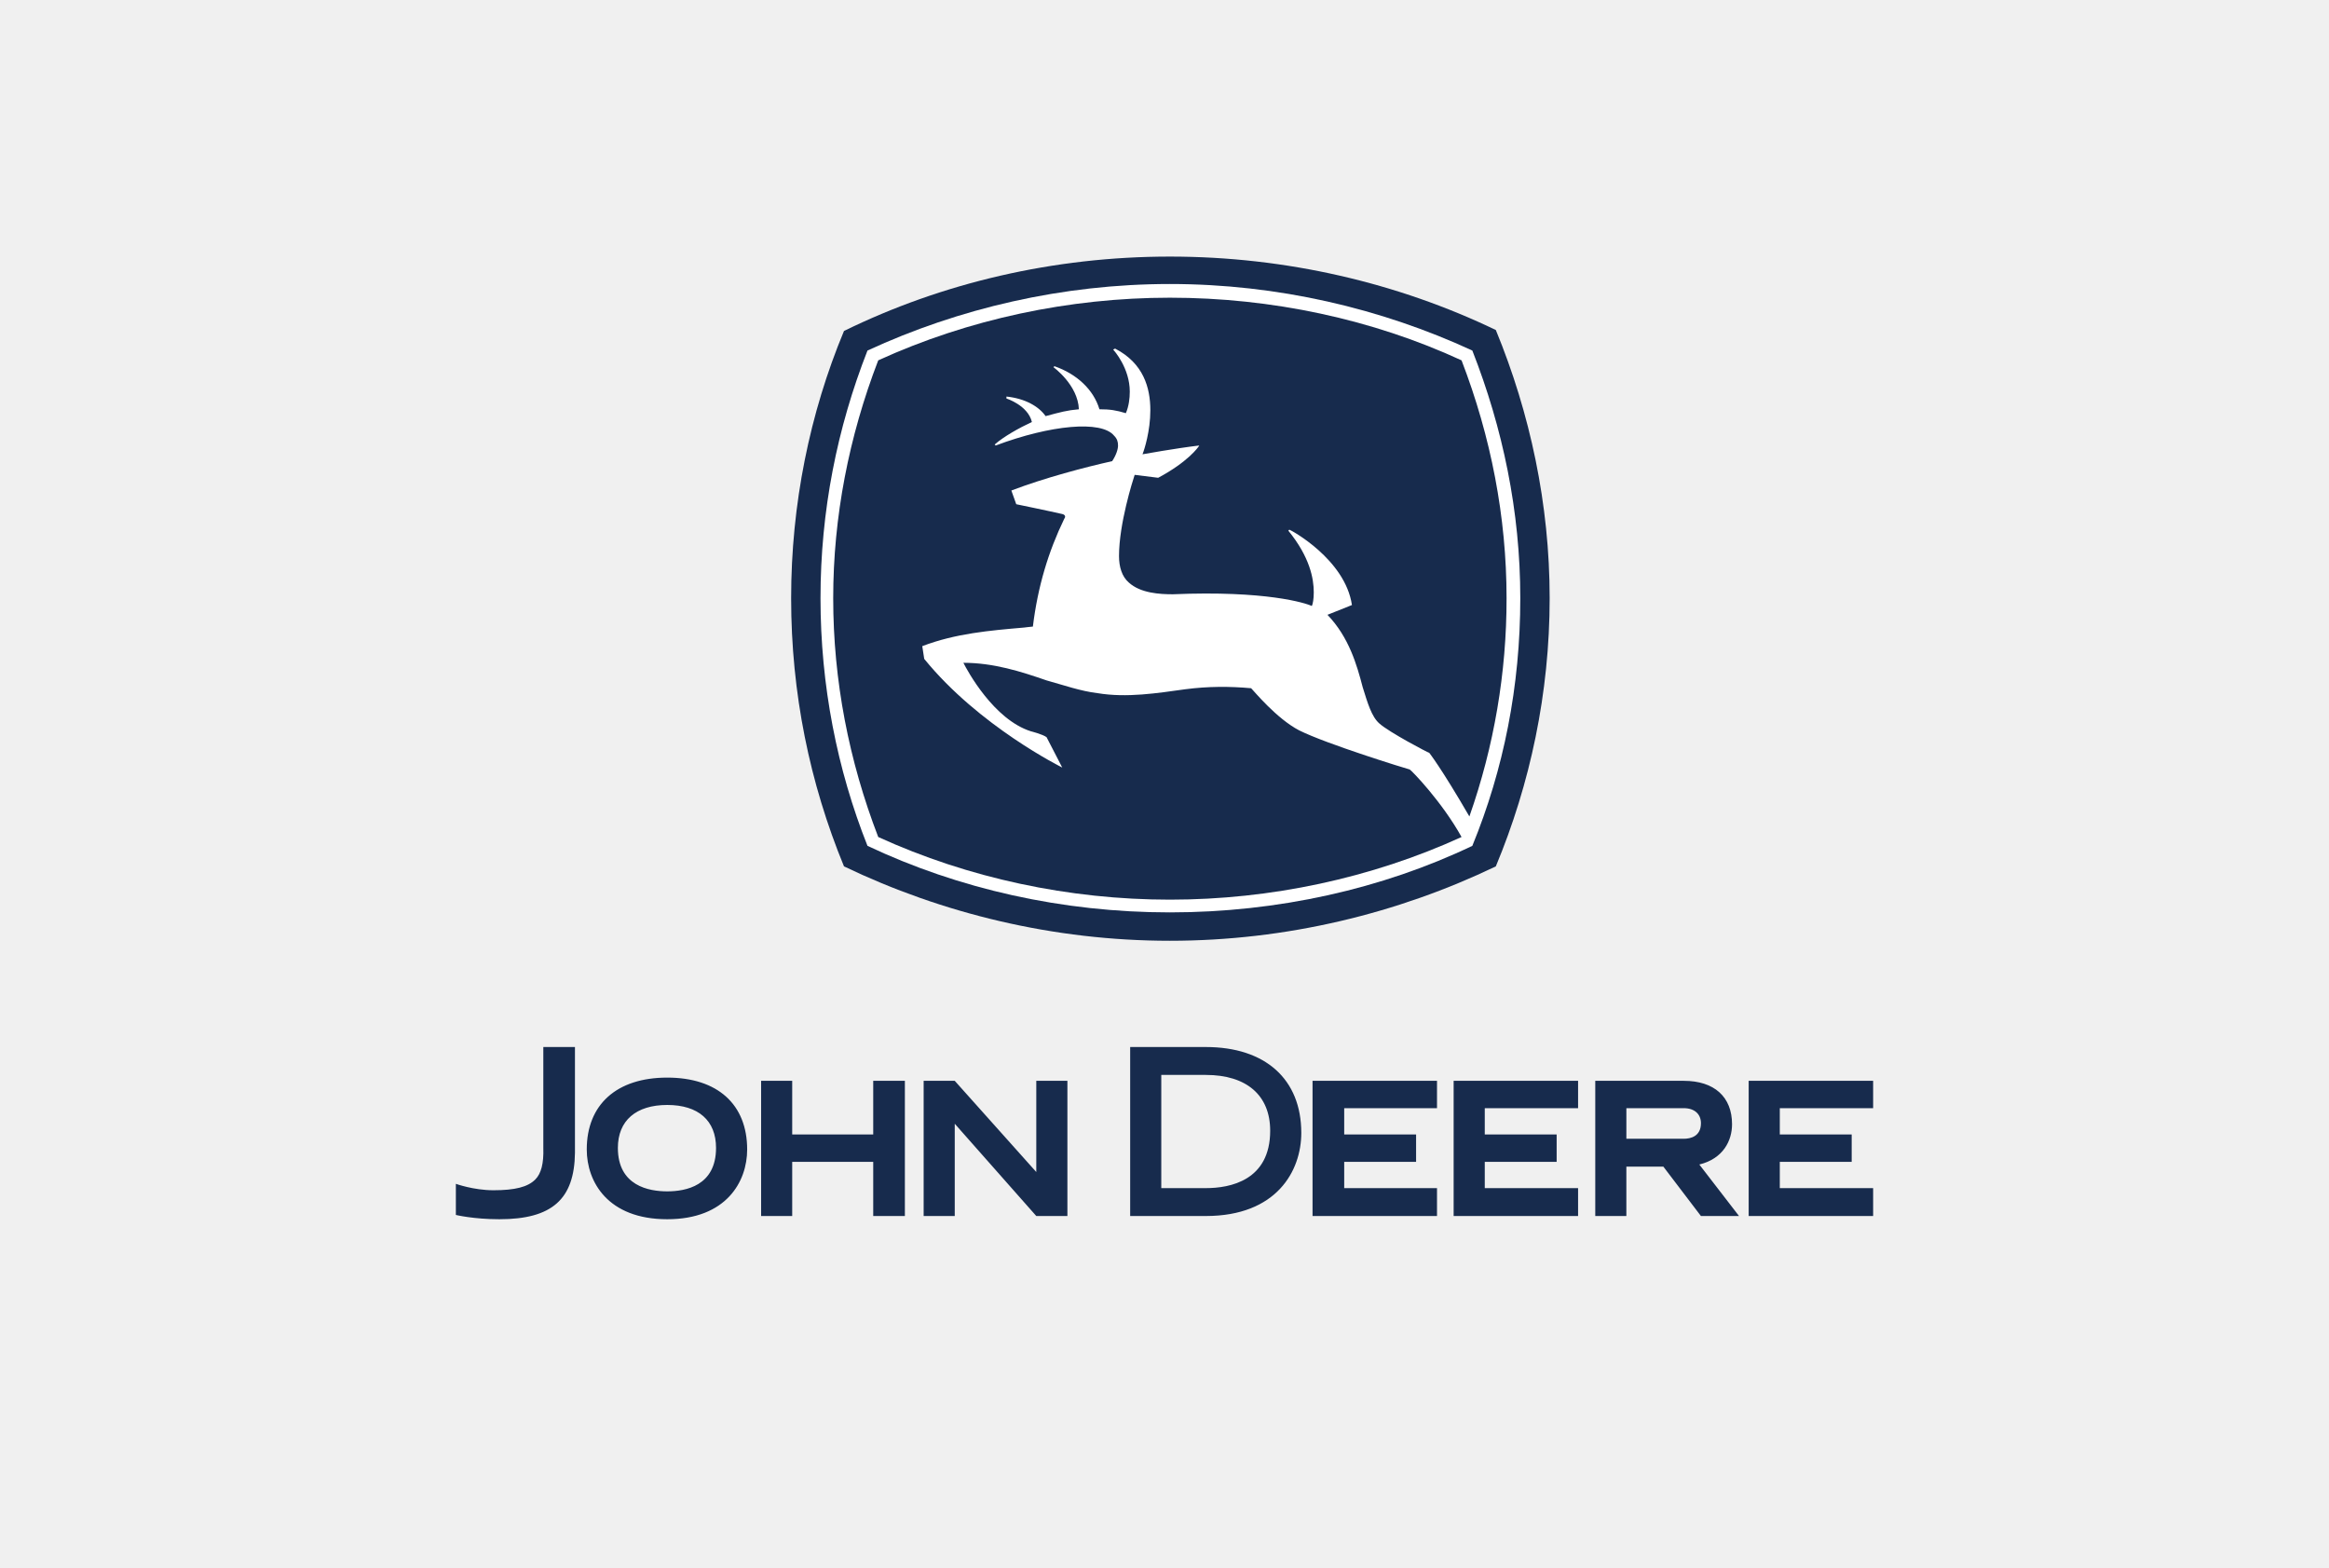
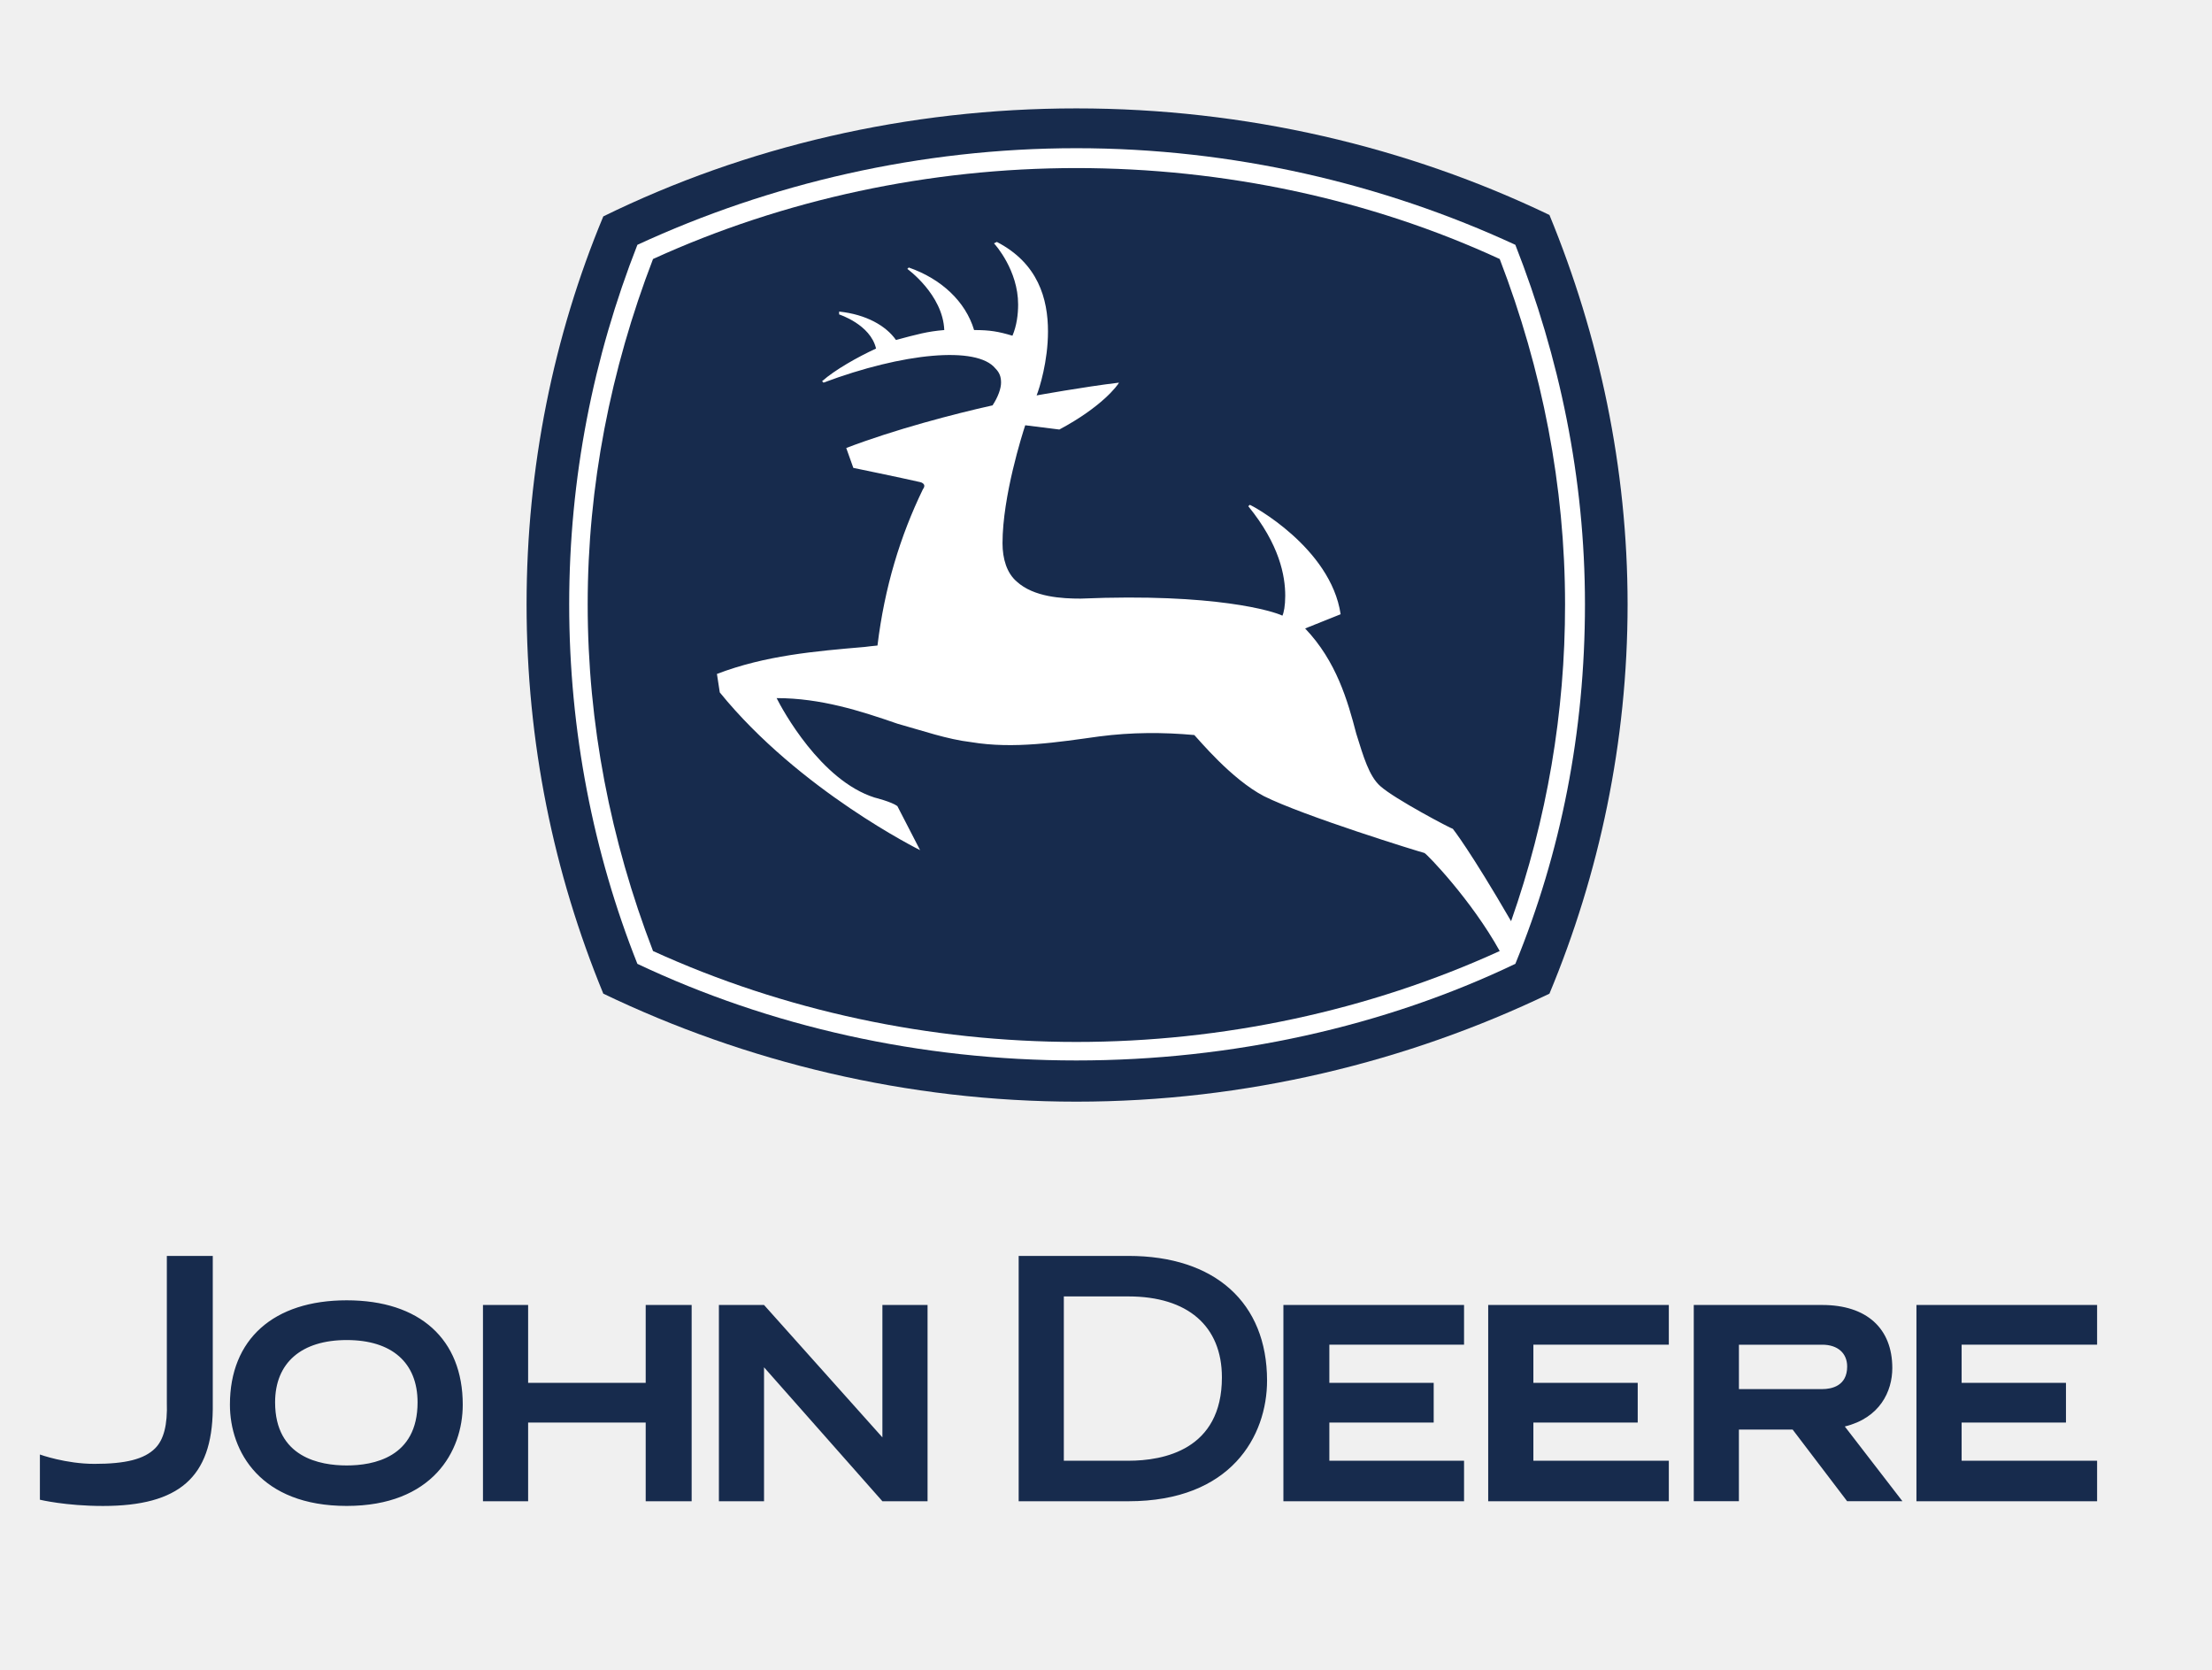
- <svg xmlns="http://www.w3.org/2000/svg" width="162" height="109" viewBox="0 0 162 109" fill="none">
-   <path fill-rule="evenodd" clip-rule="evenodd" d="M104.046 22.952C97.238 19.684 89.477 17.846 81.376 17.846C73.275 17.846 65.514 19.684 58.706 23.02C56.323 28.739 55.03 35.07 55.03 41.606C55.03 48.21 56.324 54.472 58.706 60.259C65.514 63.527 73.275 65.433 81.376 65.433C89.477 65.433 97.238 63.527 104.046 60.259C106.429 54.541 107.791 48.21 107.791 41.606C107.79 35.07 106.429 28.739 104.046 22.952V22.952Z" fill="#172B4D" />
-   <path fill-rule="evenodd" clip-rule="evenodd" d="M102.412 24.382C96.081 21.455 88.864 19.753 81.376 19.753C73.888 19.753 66.671 21.455 60.34 24.382C58.23 29.761 57.072 35.547 57.072 41.606C57.072 47.665 58.229 53.52 60.34 58.83C66.671 61.825 73.888 63.459 81.376 63.459C88.864 63.459 96.149 61.825 102.412 58.83C104.59 53.52 105.748 47.733 105.748 41.606C105.748 35.547 104.523 29.76 102.412 24.382V24.382Z" fill="white" />
-   <path fill-rule="evenodd" clip-rule="evenodd" d="M74.023 36.091C72.934 38.338 72.185 40.788 71.845 43.58C71.776 43.58 71.232 43.648 71.232 43.648C68.849 43.853 66.466 44.057 64.151 44.941L64.287 45.827C68.1 50.524 73.886 53.383 73.886 53.383L72.797 51.273C72.525 51.069 71.708 50.864 71.708 50.864C69.121 50.047 67.283 46.644 67.011 46.099C69.121 46.099 71.027 46.711 72.797 47.324C74.023 47.665 75.18 48.073 76.337 48.21C78.379 48.55 80.49 48.21 82.464 47.937C84.03 47.733 85.528 47.733 87.026 47.868C87.23 48.073 88.796 49.979 90.362 50.796C92.268 51.749 97.782 53.451 98.055 53.519C98.19 53.587 100.302 55.765 101.662 58.216C95.398 61.076 88.388 62.573 81.375 62.573C74.363 62.573 67.351 61.076 61.088 58.216C59.045 52.907 57.956 47.324 57.956 41.605C57.956 35.955 59.045 30.372 61.088 25.063C67.351 22.203 74.363 20.706 81.375 20.706C88.455 20.706 95.467 22.203 101.662 25.063C103.705 30.373 104.793 35.955 104.793 41.605C104.799 46.776 103.924 51.91 102.207 56.787C100.233 53.383 99.416 52.362 99.416 52.362C99.349 52.362 96.625 50.932 95.944 50.319C95.399 49.842 95.128 48.89 94.787 47.8C94.378 46.235 93.835 44.328 92.336 42.762L94.038 42.081C93.562 38.882 89.749 36.84 89.682 36.84L89.613 36.908C91.111 38.746 91.383 40.243 91.383 41.197C91.383 41.673 91.316 42.013 91.248 42.15C90.839 41.946 88.048 41.06 81.58 41.333C80.695 41.333 79.334 41.265 78.517 40.516C78.04 40.107 77.836 39.426 77.836 38.677C77.836 36.431 78.789 33.435 78.925 33.027L80.56 33.231C82.602 32.142 83.35 31.121 83.418 30.985C81.717 31.189 79.47 31.597 79.47 31.597C79.606 31.257 80.015 29.964 80.015 28.534C80.015 26.968 79.539 25.266 77.564 24.245L77.427 24.313C77.496 24.381 78.585 25.606 78.585 27.24C78.585 27.717 78.517 28.261 78.312 28.738C77.632 28.534 77.223 28.466 76.474 28.466C76.066 27.104 74.909 26.015 73.343 25.47L73.275 25.538C73.275 25.538 74.977 26.764 75.045 28.466C74.228 28.534 73.751 28.67 72.73 28.942C72.253 28.261 71.3 27.717 70.006 27.581V27.717C70.006 27.717 71.504 28.194 71.776 29.351C70.892 29.76 69.802 30.372 69.189 30.917L69.258 30.986C73.07 29.556 76.61 29.216 77.495 30.305C77.699 30.509 77.768 30.713 77.768 30.986C77.768 31.257 77.631 31.666 77.359 32.075C75.521 32.483 72.662 33.232 70.348 34.117L70.688 35.07C70.688 35.07 73.002 35.547 73.888 35.752C73.888 35.752 74.228 35.819 74.023 36.091V36.091ZM31.709 82.338C31.709 82.338 32.941 82.785 34.321 82.785C35.814 82.785 36.709 82.562 37.231 82.039C37.642 81.629 37.829 80.92 37.792 79.838V72.823H39.993V80.174C39.956 83.42 38.389 84.801 34.732 84.801C32.941 84.801 31.709 84.503 31.709 84.503V82.338V82.338ZM46.411 74.95C49.918 74.95 51.971 76.816 51.971 79.95C51.971 82.189 50.516 84.801 46.411 84.801C42.269 84.801 40.814 82.189 40.814 79.95C40.813 76.816 42.903 74.95 46.411 74.95ZM49.806 79.839C49.806 77.936 48.575 76.853 46.411 76.853C44.246 76.853 42.978 77.936 42.978 79.839C42.978 82.487 45.142 82.862 46.411 82.862C47.679 82.862 49.806 82.487 49.806 79.839ZM60.739 75.174V78.905H55.104V75.174H52.941V84.577H55.104V80.808H60.739V84.577H62.941V75.174H60.739ZM93.5 82.637V80.808H98.5V78.905H93.5V77.076H99.955V75.174H91.298V84.577H99.955V82.637H93.5ZM103.277 82.637V80.808H108.277V78.905H103.277V77.076H109.768V75.174H101.112V84.577H109.768V82.637H103.277ZM123.799 82.637V80.808H128.799V78.905H123.799V77.076H130.291V75.174H121.634V84.577H130.291V82.637H123.799ZM83.873 74.764C86.709 74.764 88.351 76.181 88.351 78.644C88.351 82.115 85.553 82.637 83.873 82.637H80.776V74.764H83.873V74.764ZM83.873 72.823H78.612V84.577H83.873C88.799 84.577 90.515 81.443 90.515 78.794C90.514 75.062 88.015 72.823 83.873 72.823V72.823ZM118.201 80.995C119.88 80.585 120.477 79.315 120.477 78.196C120.477 76.293 119.246 75.174 117.119 75.174H110.963V84.577H113.126V81.144H115.701L118.313 84.577H120.963L118.201 80.995V80.995ZM113.127 79.204V77.076H117.12C117.865 77.076 118.314 77.488 118.314 78.121C118.314 79.055 117.568 79.204 117.12 79.204H113.127ZM72.082 84.577L66.41 78.159V84.577H64.247V75.174H66.41L72.082 81.517V75.174H74.246V84.577H72.082Z" fill="#172B4D" />
+ <svg xmlns="http://www.w3.org/2000/svg" width="106" height="80" fill="none">
+   <g>
+     <path id="svg_1" fill="#172B4D" d="m74.25,10.299c-6.808,-3.268 -14.569,-5.106 -22.67,-5.106c-8.101,0 -15.862,1.838 -22.669,5.174c-2.384,5.719 -3.677,12.05 -3.677,18.586c0,6.604 1.294,12.867 3.677,18.653c6.808,3.268 14.568,5.174 22.669,5.174c8.101,0 15.863,-1.906 22.67,-5.174c2.383,-5.718 3.745,-12.049 3.745,-18.653c-0.001,-6.536 -1.362,-12.867 -3.745,-18.654l0,0z" clip-rule="evenodd" fill-rule="evenodd" />
+     <path id="svg_2" fill="white" d="m72.616,11.729c-6.331,-2.927 -13.548,-4.629 -21.036,-4.629c-7.488,0 -14.705,1.702 -21.036,4.629c-2.11,5.379 -3.268,11.165 -3.268,17.224c0,6.059 1.157,11.914 3.268,17.224c6.331,2.995 13.548,4.629 21.036,4.629c7.488,0 14.773,-1.634 21.036,-4.629c2.178,-5.31 3.336,-11.097 3.336,-17.224c0,-6.059 -1.225,-11.846 -3.336,-17.224l0,0z" clip-rule="evenodd" fill-rule="evenodd" />
+     <path id="svg_3" fill="#172B4D" d="m44.227,23.438c-1.089,2.247 -1.838,4.697 -2.178,7.489c-0.068,0 -0.613,0.068 -0.613,0.068c-2.383,0.204 -4.765,0.408 -7.08,1.293l0.136,0.885c3.813,4.697 9.599,7.557 9.599,7.557l-1.089,-2.111c-0.272,-0.204 -1.089,-0.408 -1.089,-0.408c-2.587,-0.817 -4.425,-4.221 -4.697,-4.765c2.111,0 4.017,0.612 5.787,1.225c1.225,0.341 2.383,0.749 3.54,0.885c2.042,0.34 4.153,0 6.127,-0.273c1.566,-0.204 3.064,-0.204 4.562,-0.068c0.203,0.204 1.769,2.111 3.335,2.928c1.906,0.953 7.421,2.655 7.693,2.723c0.136,0.068 2.247,2.246 3.607,4.697c-6.264,2.86 -13.274,4.356 -20.287,4.356c-7.012,0 -14.024,-1.497 -20.287,-4.356c-2.042,-5.31 -3.131,-10.893 -3.131,-16.611c0,-5.651 1.089,-11.233 3.131,-16.543c6.263,-2.86 13.275,-4.357 20.287,-4.357c7.08,0 14.092,1.498 20.287,4.357c2.043,5.31 3.131,10.892 3.131,16.543c0.006,5.171 -0.869,10.305 -2.586,15.182c-1.974,-3.404 -2.791,-4.425 -2.791,-4.425c-0.068,0 -2.791,-1.43 -3.472,-2.043c-0.545,-0.477 -0.816,-1.429 -1.157,-2.519c-0.408,-1.565 -0.952,-3.472 -2.45,-5.038l1.702,-0.681c-0.476,-3.199 -4.288,-5.242 -4.356,-5.242l-0.069,0.068c1.498,1.838 1.77,3.335 1.77,4.289c0,0.476 -0.068,0.816 -0.136,0.953c-0.409,-0.204 -3.2,-1.089 -9.667,-0.817c-0.885,0 -2.247,-0.068 -3.064,-0.817c-0.477,-0.408 -0.681,-1.089 -0.681,-1.838c0,-2.246 0.953,-5.242 1.089,-5.65l1.634,0.204c2.042,-1.089 2.791,-2.111 2.859,-2.246c-1.702,0.204 -3.948,0.612 -3.948,0.612c0.136,-0.341 0.545,-1.634 0.545,-3.064c0,-1.566 -0.476,-3.268 -2.451,-4.289l-0.137,0.068c0.068,0.068 1.157,1.293 1.157,2.927c0,0.477 -0.068,1.021 -0.272,1.498c-0.681,-0.204 -1.089,-0.272 -1.838,-0.272c-0.408,-1.362 -1.565,-2.451 -3.131,-2.996l-0.068,0.068c0,0 1.702,1.226 1.77,2.928c-0.817,0.068 -1.293,0.204 -2.315,0.476c-0.477,-0.681 -1.43,-1.225 -2.724,-1.361l0,0.137c0,0 1.498,0.476 1.77,1.634c-0.884,0.408 -1.974,1.021 -2.587,1.566l0.068,0.068c3.812,-1.43 7.352,-1.77 8.237,-0.681c0.204,0.204 0.272,0.408 0.272,0.681c0,0.272 -0.137,0.681 -0.408,1.089c-1.838,0.408 -4.697,1.157 -7.011,2.042l0.34,0.953c0,0 2.314,0.477 3.2,0.681c0,0 0.34,0.068 0.136,0.34l0,0zm-42.314,46.247c0,0 1.232,0.448 2.612,0.448c1.493,0 2.388,-0.223 2.91,-0.746c0.411,-0.41 0.597,-1.119 0.56,-2.201l0,-7.015l2.201,0l0,7.352c-0.037,3.246 -1.604,4.627 -5.261,4.627c-1.791,0 -3.023,-0.299 -3.023,-0.299l0,-2.165l0,0zm14.702,-7.388c3.507,0 5.56,1.866 5.56,5c0,2.239 -1.455,4.851 -5.56,4.851c-4.142,0 -5.597,-2.612 -5.597,-4.851c-0.001,-3.134 2.089,-5 5.597,-5zm3.395,4.889c0,-1.903 -1.231,-2.985 -3.395,-2.985c-2.164,0 -3.432,1.083 -3.432,2.985c0,2.648 2.164,3.023 3.432,3.023c1.268,0 3.395,-0.375 3.395,-3.023zm10.932,-4.665l0,3.731l-5.634,0l0,-3.731l-2.164,0l0,9.403l2.164,0l0,-3.769l5.634,0l0,3.769l2.202,0l0,-9.403l-2.202,0zm32.761,7.463l0,-1.829l5,0l0,-1.903l-5,0l0,-1.829l6.455,0l0,-1.902l-8.657,0l0,9.403l8.657,0l0,-1.94l-6.455,0zm9.777,0l0,-1.829l5,0l0,-1.903l-5,0l0,-1.829l6.491,0l0,-1.902l-8.656,0l0,9.403l8.656,0l0,-1.94l-6.491,0zm20.522,0l0,-1.829l5,0l0,-1.903l-5,0l0,-1.829l6.492,0l0,-1.902l-8.657,0l0,9.403l8.657,0l0,-1.94l-6.492,0zm-39.926,-7.873c2.836,0 4.478,1.417 4.478,3.879c0,3.471 -2.798,3.993 -4.478,3.993l-3.097,0l0,-7.873l3.097,0l0,0zm0,-1.941l-5.261,0l0,11.754l5.261,0c4.926,0 6.642,-3.134 6.642,-5.783c-0.001,-3.732 -2.5,-5.971 -6.642,-5.971l0,0zm34.328,8.172c1.679,-0.41 2.276,-1.68 2.276,-2.799c0,-1.903 -1.231,-3.022 -3.358,-3.022l-6.156,0l0,9.402l2.163,0l0,-3.433l2.575,0l2.612,3.433l2.65,0l-2.762,-3.581l0,0zm-5.074,-1.791l0,-2.127l3.993,0c0.745,0 1.194,0.411 1.194,1.045c0,0.933 -0.746,1.082 -1.194,1.082l-3.993,0zm-41.045,5.373l-5.672,-6.418l0,6.418l-2.163,0l0,-9.403l2.163,0l5.672,6.343l0,-6.343l2.164,0l0,9.403l-2.164,0z" clip-rule="evenodd" fill-rule="evenodd" />
+   </g>
</svg>
